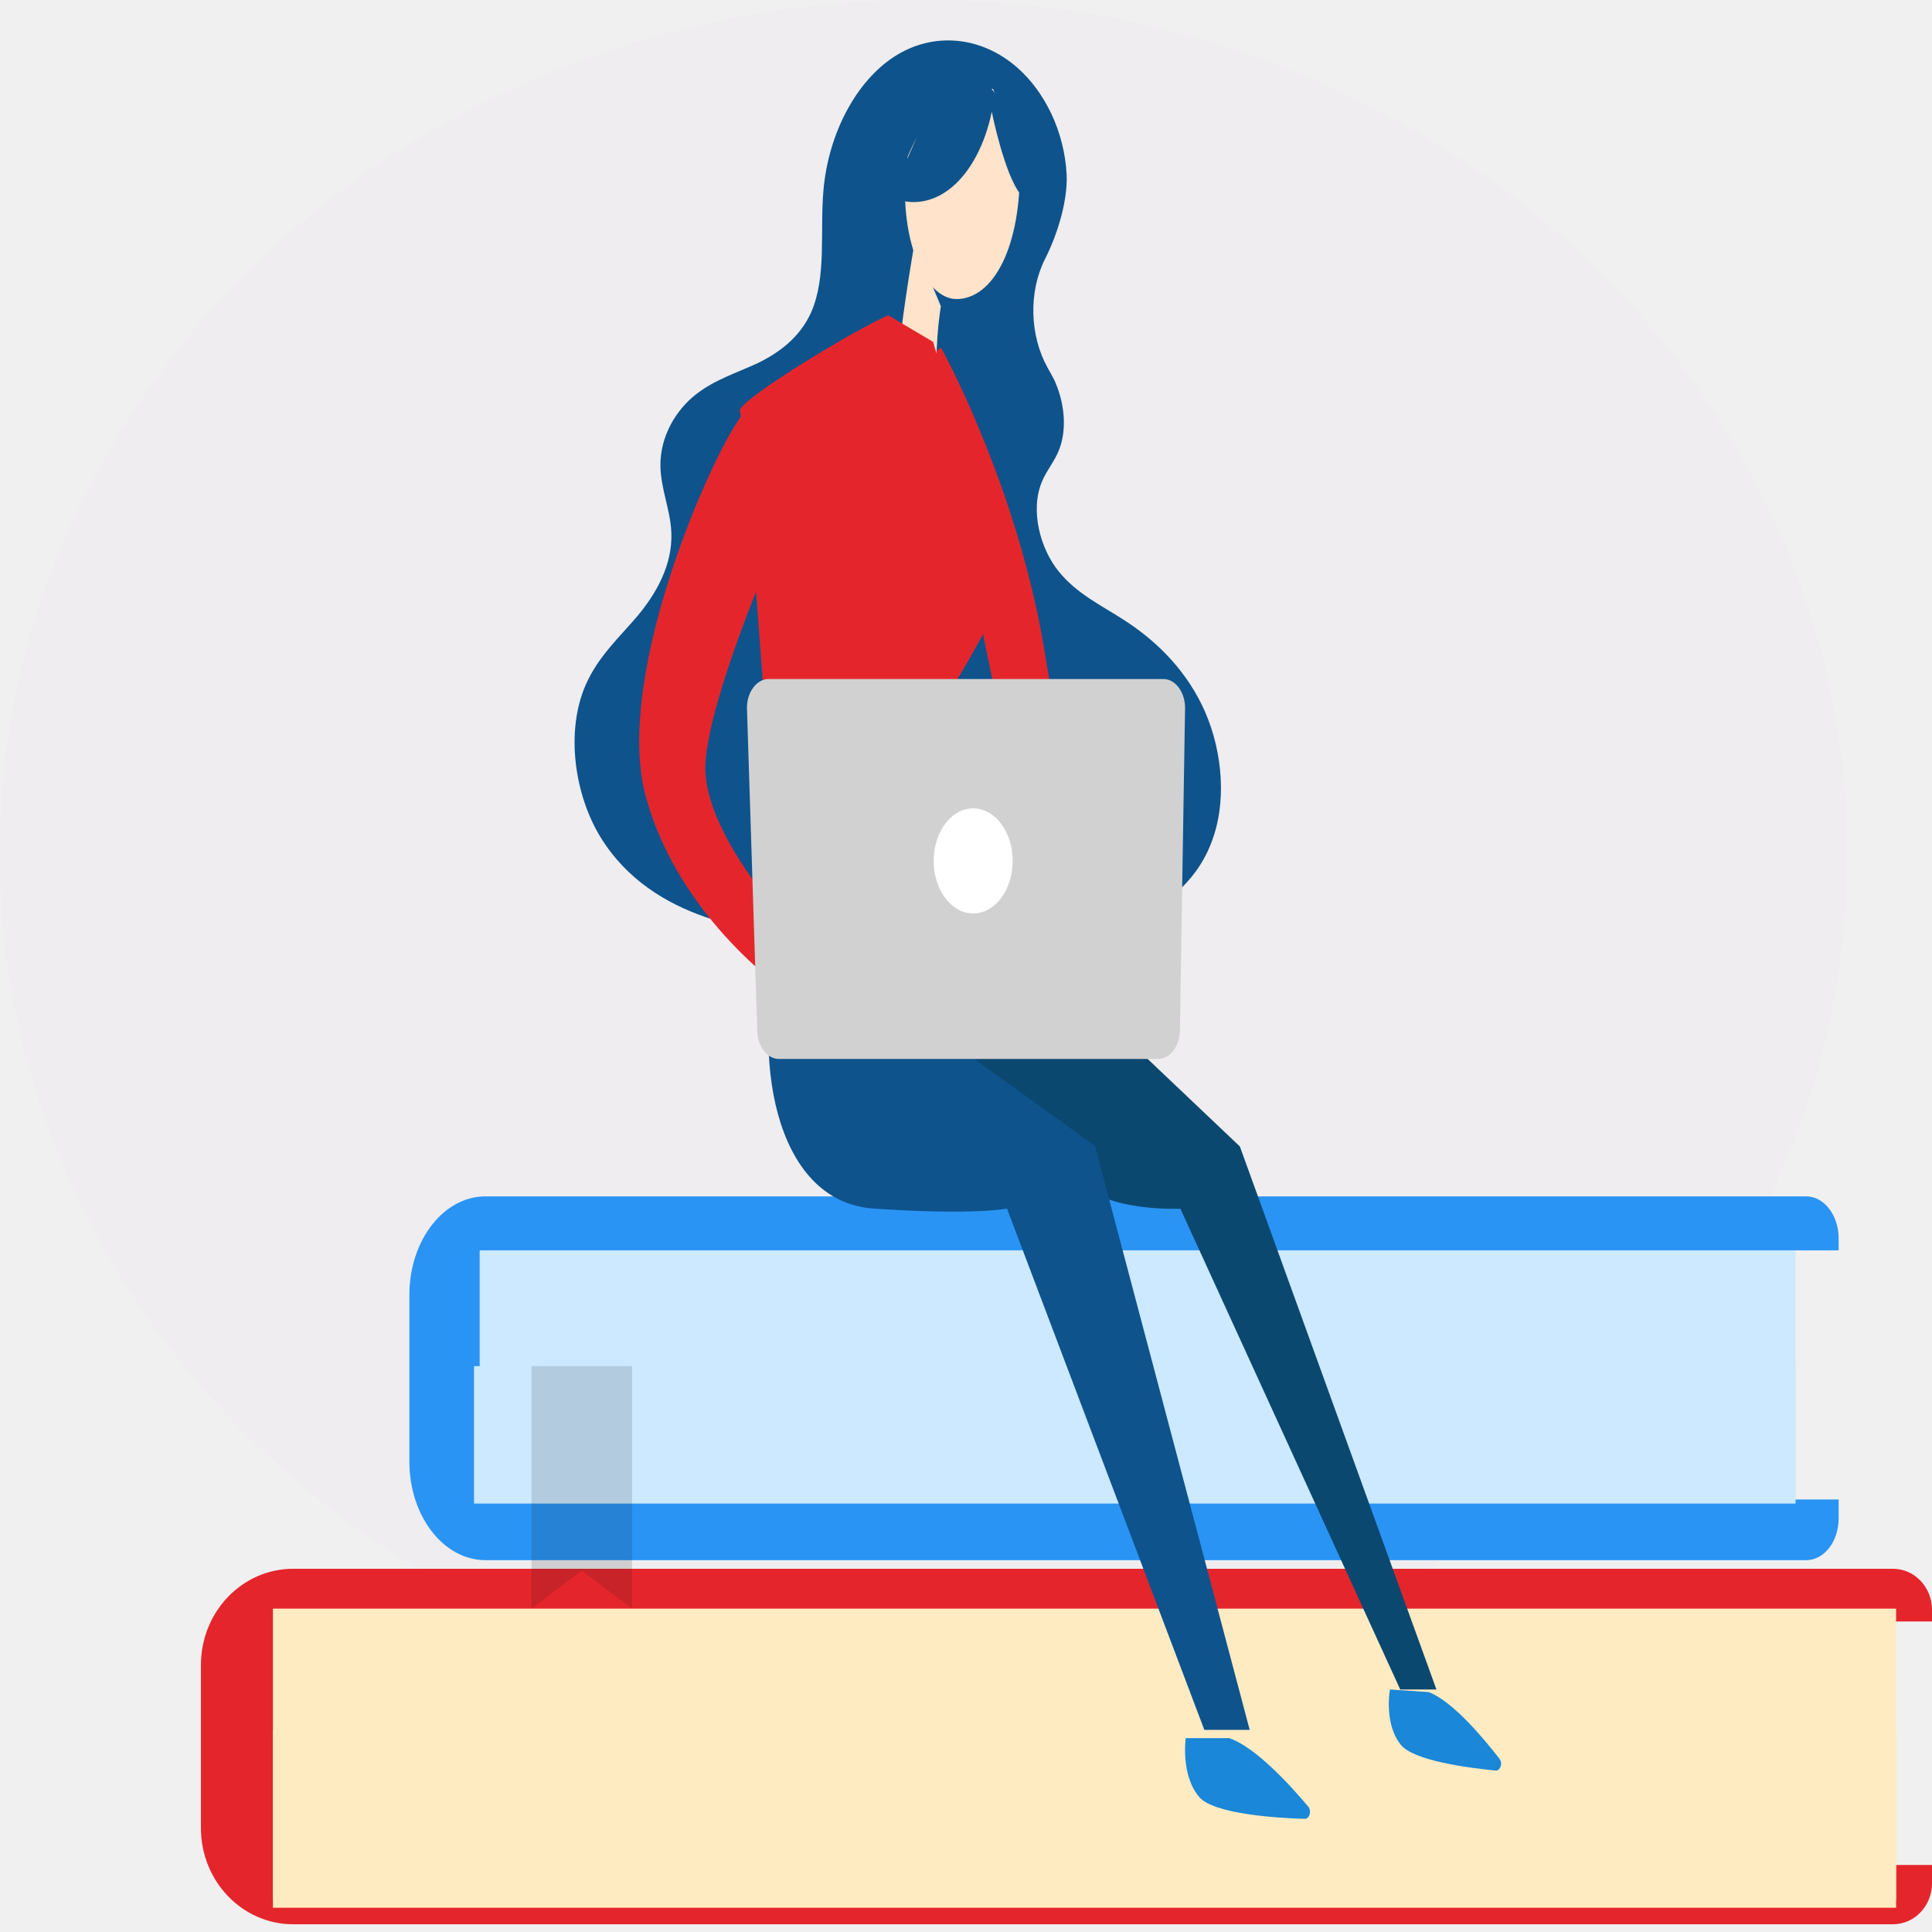
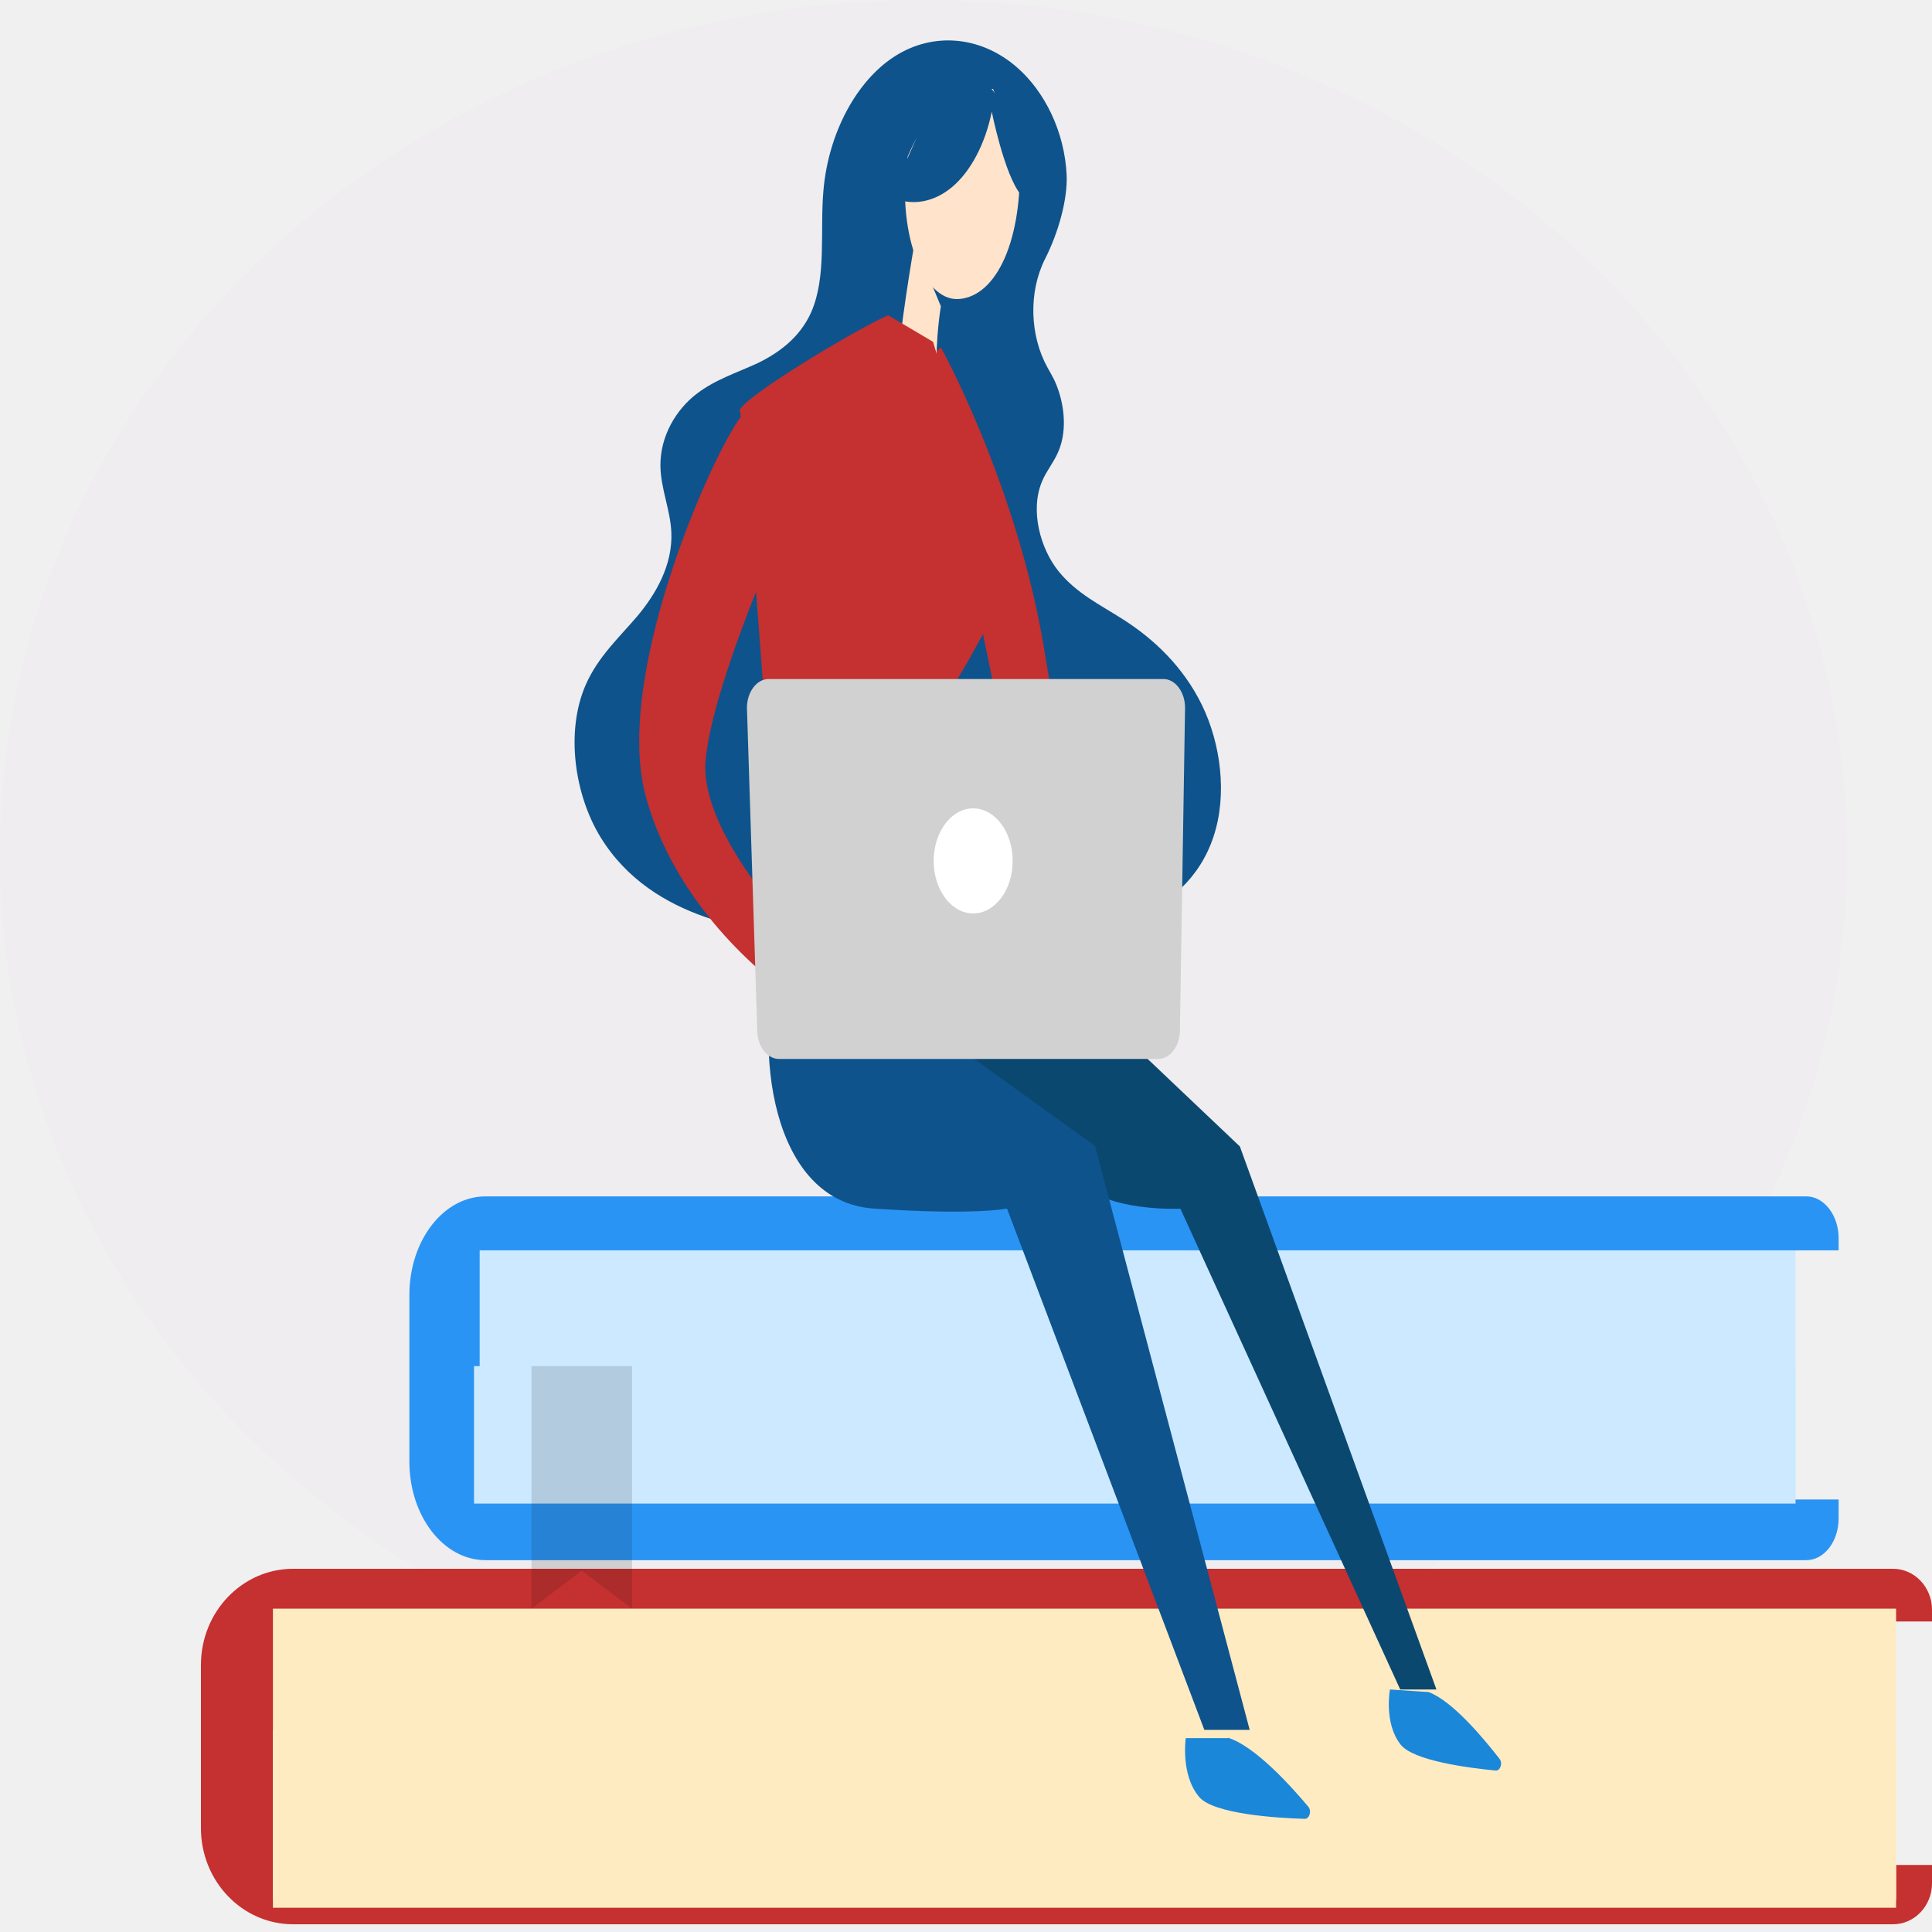
<svg xmlns="http://www.w3.org/2000/svg" width="250" height="250" viewBox="0 0 250 250" fill="none">
  <path d="M119.5 221C185.498 221 239 171.527 239 110.5C239 49.472 185.498 0 119.5 0C53.502 0 0 49.472 0 110.5C0 171.527 53.502 221 119.5 221Z" fill="#EFEDEF" />
-   <path d="M37.02 209.783V241.327H250V243.699C250 246.628 247.737 249 244.949 249H37.938C31.346 249 26 243.44 26 236.546V215.454C26 208.56 31.346 203 37.938 203H244.949C247.737 203 250 205.372 250 208.301V209.82H37.02V209.783Z" fill="#E4262C" />
+   <path d="M37.02 209.783V241.327H250V243.699C250 246.628 247.737 249 244.949 249H37.938C31.346 249 26 243.44 26 236.546V215.454C26 208.56 31.346 203 37.938 203H244.949C247.737 203 250 205.372 250 208.301V209.82H37.02V209.783Z" fill="#C53030" />
  <path d="M35.316 208.158H245.354V246.861H35.316V208.158Z" fill="#FFEBC2" />
  <path d="M35.316 223.85H245.354V245.816H35.316V223.85Z" fill="#FFEBC2" />
  <path d="M61.338 160.041H232.342V194.56H61.338V160.041Z" fill="#CCE9FF" />
  <path d="M62.069 161.749V194.031H237.918V196.474C237.918 199.484 236.031 201.884 233.741 201.884H62.81C57.387 201.884 52.974 196.169 52.974 189.145V167.551C52.974 160.527 57.387 154.812 62.81 154.812H233.741C236.031 154.812 237.918 157.255 237.918 160.222V161.792H62.069V161.749Z" fill="#2A94F4" />
  <path d="M135.572 47.605C133.255 43.475 133.053 37.803 135.236 33.492C136.983 30.042 138.159 25.776 138.024 22.645C137.755 17.018 135.169 11.844 131.642 8.758C127.007 4.674 120.827 4.084 115.822 7.261C110.818 10.438 107.19 17.245 106.552 24.642C106.082 29.952 106.989 35.761 104.973 40.389C103.495 43.702 100.775 45.654 98.088 46.97C95.367 48.241 92.512 49.103 90.026 51.054C87.541 53.006 85.425 56.364 85.458 60.267C85.492 63.217 86.735 65.939 86.869 68.844C87.071 73.11 84.854 76.876 82.503 79.69C80.118 82.504 77.397 84.954 75.785 88.63C73.132 94.712 74.374 102.926 77.733 108.372C81.092 113.817 86.13 116.858 91.168 118.628C104.94 123.529 119.45 120.352 133.658 120.035C138.058 119.944 142.559 120.125 146.824 118.628C151.09 117.13 155.255 113.681 157.035 108.235C158.849 102.79 157.942 96.164 155.524 91.217C153.105 86.271 149.31 82.685 145.313 80.144C142.424 78.283 139.334 76.831 136.983 73.927C134.632 71.022 133.255 66.076 134.833 62.309C135.438 60.857 136.446 59.722 137.017 58.27C138.159 55.456 137.688 51.871 136.412 49.148C136.177 48.694 135.908 48.195 135.572 47.605Z" fill="#0E538C" />
  <path d="M61.338 176.777H232.342V194.56H61.338V176.777Z" fill="#CCE9FF" />
  <path d="M139.69 128.66L160.439 148.352L185.874 218.618H181.189L152.742 156.408C152.742 156.408 143.037 156.856 139.69 152.828C136.344 148.8 117.101 131.345 117.101 131.345L139.69 128.66Z" fill="#0B4870" />
  <path d="M101.072 122.385C97.172 136.147 99.933 155.487 113.048 156.386C126.162 157.286 130.304 156.386 130.304 156.386L155.843 223.849H161.71L141.693 148.291L117.362 130.75L101.072 122.385Z" fill="#0E538C" />
-   <path d="M121.77 44.978C124.905 50.796 132.43 66.906 135.251 84.806C138.073 102.706 145.911 128.661 145.911 128.661H136.819L128.04 86.148L119.889 46.321L121.77 44.978Z" fill="#E4262C" />
+   <path d="M121.77 44.978C124.905 50.796 132.43 66.906 135.251 84.806C138.073 102.706 145.911 128.661 145.911 128.661H136.819L128.04 86.148L119.889 46.321L121.77 44.978Z" fill="#C53030" />
  <path d="M131.926 20.232C132.406 30.976 128.982 38.343 124.085 38.693C119.189 39.044 115.989 29.309 117.461 20.232C120.885 12.164 125.557 11.506 125.557 11.506H128.501L131.926 20.232Z" fill="#FFE3CA" />
  <path d="M128.334 14.465C127.487 18.613 125.612 22.183 123.193 24.209C120.774 26.234 117.872 26.717 115.241 25.463L121.833 10.461H127.487L132.899 17.311L132.083 25.173C129.966 22.617 128.334 14.465 128.334 14.465Z" fill="#0E538C" />
  <path d="M121.747 39.63C120.905 44.966 121.168 50.561 121.168 51.422C120.379 53.143 116.697 52.713 116.171 46.688C116.96 38.941 118.538 30.334 118.538 30.334L119.853 35.068L121.747 39.63Z" fill="#FFE3CA" />
-   <path d="M114.928 40.795C110.679 42.65 96.404 51.248 95.725 53.059C96.744 58.036 101.842 131.799 101.842 131.799H124.955C124.955 131.799 121.896 91.071 123.595 88.356C125.294 85.641 130.733 76.138 130.053 74.78C129.373 73.422 120.74 44.234 120.74 44.234L114.928 40.795Z" fill="#E4262C" />
-   <path d="M96.343 53.348C93.046 56.706 79.186 86.93 83.559 103.049C87.933 119.169 102.231 128.661 102.231 128.661V119.796C102.231 119.796 90.624 107.527 91.297 98.572C91.97 89.617 100.044 71.258 100.044 71.258L96.343 53.348Z" fill="#E4262C" />
+   <path d="M114.928 40.795C110.679 42.65 96.404 51.248 95.725 53.059C96.744 58.036 101.842 131.799 101.842 131.799H124.955C124.955 131.799 121.896 91.071 123.595 88.356C125.294 85.641 130.733 76.138 130.053 74.78C129.373 73.422 120.74 44.234 120.74 44.234L114.928 40.795Z" fill="#C53030" />
+   <path d="M96.343 53.348C93.046 56.706 79.186 86.93 83.559 103.049C87.933 119.169 102.231 128.661 102.231 128.661V119.796C102.231 119.796 90.624 107.527 91.297 98.572C91.97 89.617 100.044 71.258 100.044 71.258L96.343 53.348Z" fill="#C53030" />
  <path d="M149.878 137.028H100.789C99.255 137.028 97.988 135.345 97.988 133.308L96.654 91.586C96.654 89.548 97.921 87.865 99.456 87.865H150.545C152.079 87.865 153.346 89.548 153.346 91.586L152.679 133.308C152.679 135.345 151.412 137.028 149.878 137.028Z" fill="#D1D1D1" />
  <path d="M158.897 224.865C162.361 225.914 167.051 231.112 169.29 233.782C169.745 234.307 169.465 235.356 168.835 235.356C165.231 235.26 157.078 234.736 155.188 232.542C152.738 229.681 153.438 224.913 153.438 224.913H158.897V224.865ZM184.862 218.953C187.941 220.097 192 224.961 194.03 227.583C194.485 228.156 194.135 229.157 193.54 229.109C190.146 228.775 182.867 227.869 181.223 225.724C179.053 222.958 179.858 218.619 179.858 218.619L184.862 218.953Z" fill="#1A87D8" />
  <path d="M125.929 118.2C128.752 118.2 131.04 115.156 131.04 111.401C131.04 107.646 128.752 104.602 125.929 104.602C123.106 104.602 120.817 107.646 120.817 111.401C120.817 115.156 123.106 118.2 125.929 118.2Z" fill="white" />
  <path opacity="0.14" d="M81.785 208.158L75.279 203.227L68.773 208.158V176.777H81.785V208.158Z" fill="#0C0C0C" />
</svg>
